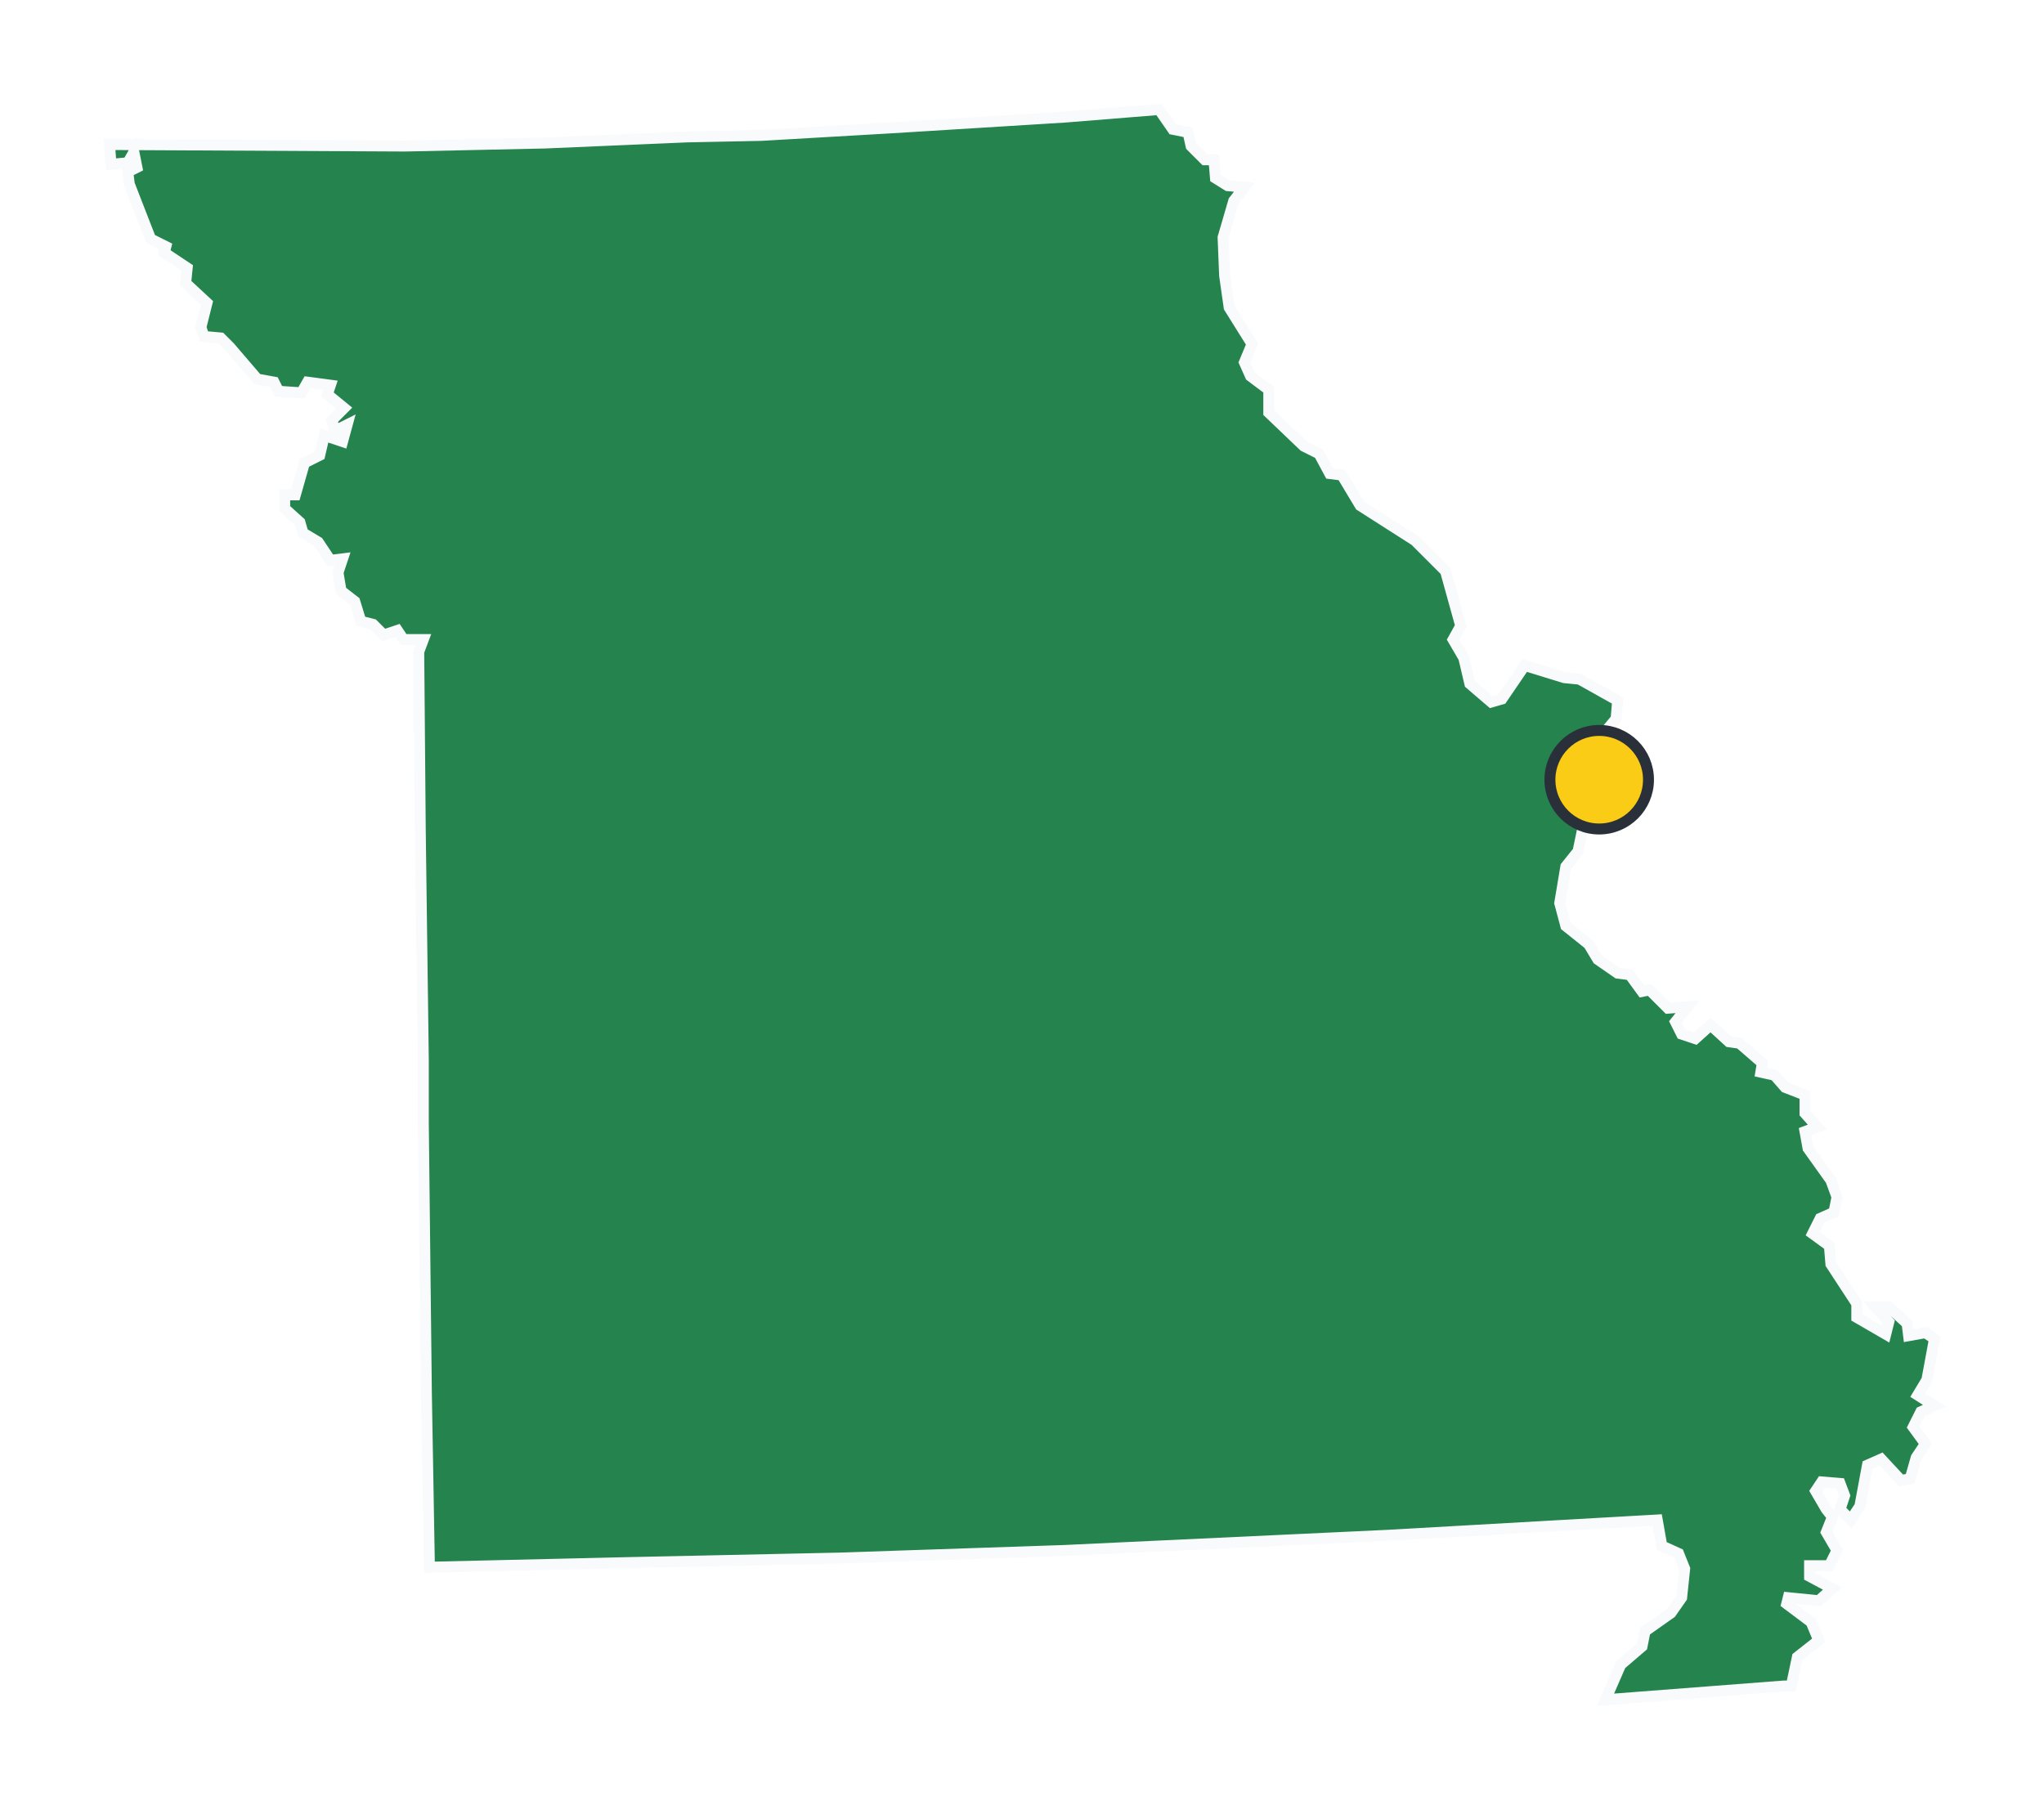
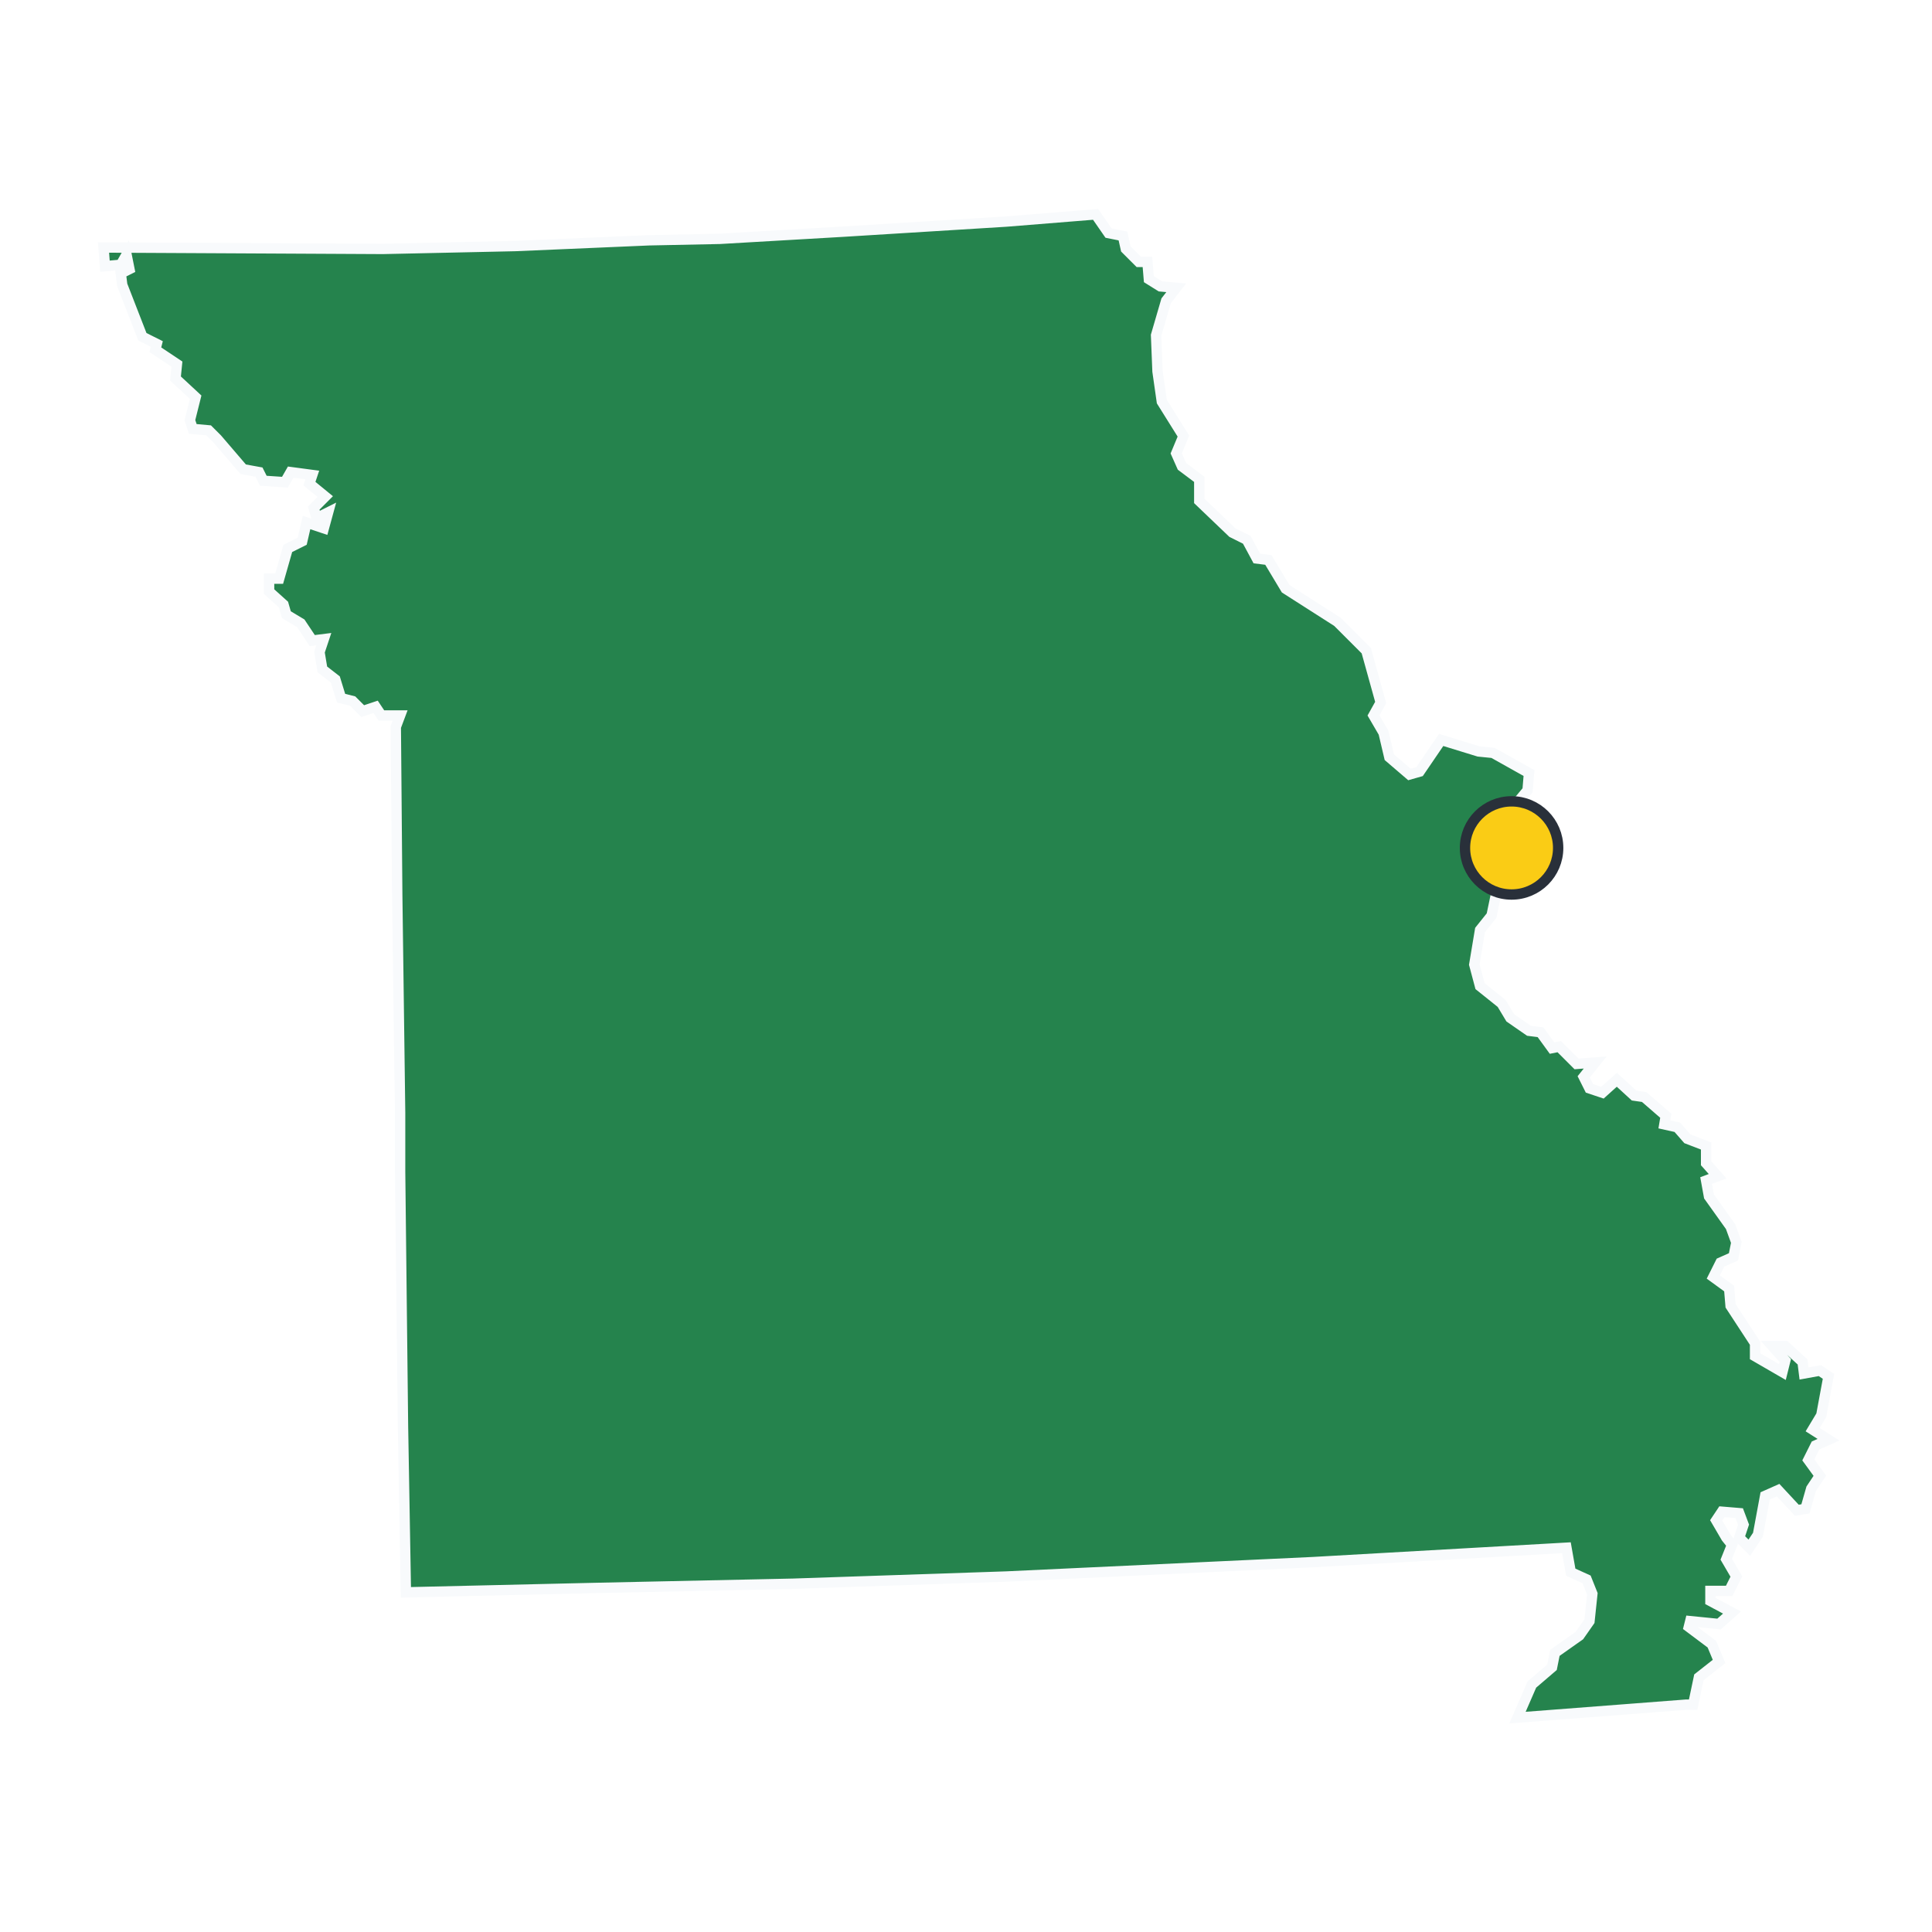
- <svg xmlns="http://www.w3.org/2000/svg" viewBox="494.812 252.412 134.176 118.776">
+ <svg xmlns="http://www.w3.org/2000/svg" viewBox="494.812 244.712 134.176 134.176">
  <path fill="#25834d" stroke="#f8fafc" stroke-width="0.719" d="M502,261.9L521.4,262L530.6,261.8L539.9,261.4L544.8,261.3L553.4,260.8L564.7,260.1L570.9,259.6L571.8,260.9L572.8,261.1L573,262L573.9,262.9L574.5,262.9L574.6,264.1L575.4,264.6L576.5,264.7L575.8,265.6L575.1,268L575.2,270.5L575.5,272.6L577,275L576.5,276.2L576.9,277.1L578.1,278L578.1,279.5L580.4,281.7L581.4,282.2L582.1,283.5L582.9,283.6L584.1,285.6L587.7,287.9L589.7,289.9L590.7,293.5L590.2,294.4L590.9,295.6L591.3,297.3L592.7,298.5L593.4,298.3L594.9,296.1L597.5,296.9L598.5,297L601,298.4L600.9,299.6L599.4,301.4L600.1,303.2L600,304.2L598.9,305.9L598.4,308.3L597.6,309.3L597.2,311.7L597.6,313.2L599.1,314.4L599.7,315.4L601,316.3L601.8,316.4L602.6,317.5L603.1,317.4L604.3,318.6L605.6,318.5L604.8,319.5L605.2,320.3L606.1,320.6L607.1,319.7L608.3,320.8L609,320.9L610.5,322.2L610.4,322.8L611.3,323L612,323.8L613.3,324.3L613.3,325.5L614.1,326.4L613.3,326.7L613.5,327.8L615,329.9L615.4,331L615.2,332L614.3,332.4L613.8,333.4L614.9,334.2L615,335.4L616.7,338L616.7,338.9L618.6,340L618.8,339.2L617.9,338.2L618.8,338.2L620,339.3L620.1,340.1L621.2,339.9L621.8,340.3L621.3,343L620.7,344L621.8,344.7L620.9,345.1L620.4,346.1L621.2,347.2L620.6,348.1L620.2,349.5L619.6,349.6L618.3,348.2L617.4,348.6L616.9,351.3L616.3,352.2L615.6,351.5L615.9,350.6L615.6,349.8L614.4,349.7L614,350.3L614.7,351.5L615.1,352L614.7,353L615.4,354.2L614.9,355.2L613.6,355.2L613.6,355.9L615.1,356.7L614.2,357.5L612.2,357.3L612.1,357.7L613.7,358.9L614.2,360.1L612.8,361.2L612.4,363.1L611.9,363.1L600.2,364L601.2,361.7L602.6,360.5L602.8,359.5L604.5,358.3L605.2,357.3L605.4,355.4L605,354.4L603.9,353.9L603.6,352.2L586,353.2L564.7,354.2L549.9,354.7L535.9,355L523,355.3L522.8,343.8L522.6,326.1L522.6,322L522.4,306.9L522.3,295.2L522.6,294.4L521.3,294.4L520.9,293.8L520,294.1L519.3,293.4L518.5,293.2L518.1,291.9L517.2,291.2L517,290L517.3,289.1L516.5,289.2L515.7,288L514.7,287.4L514.5,286.7L513.5,285.8L513.5,284.9L514.2,284.9L514.8,282.8L515.8,282.3L516.1,281L517.3,281.4L517.6,280.3L516.8,280.7L516.6,280L517.4,279.2L516.3,278.3L516.5,277.7L515,277.5L514.6,278.2L513.1,278.1L512.8,277.5L511.7,277.3L509.9,275.2L509.3,274.6L508.2,274.5L508,273.9L508.4,272.3L507,271L507.1,270L505.6,269L505.7,268.6L504.7,268.1L503.3,264.5L503.2,263.7L503.8,263.4L503.6,262.4L503.2,263.1L502.1,263.2Z" />
  <circle cx="599.79" cy="303.60" r="3.235" fill="#facc15" stroke="#29303a" stroke-width="0.719" />
</svg>
